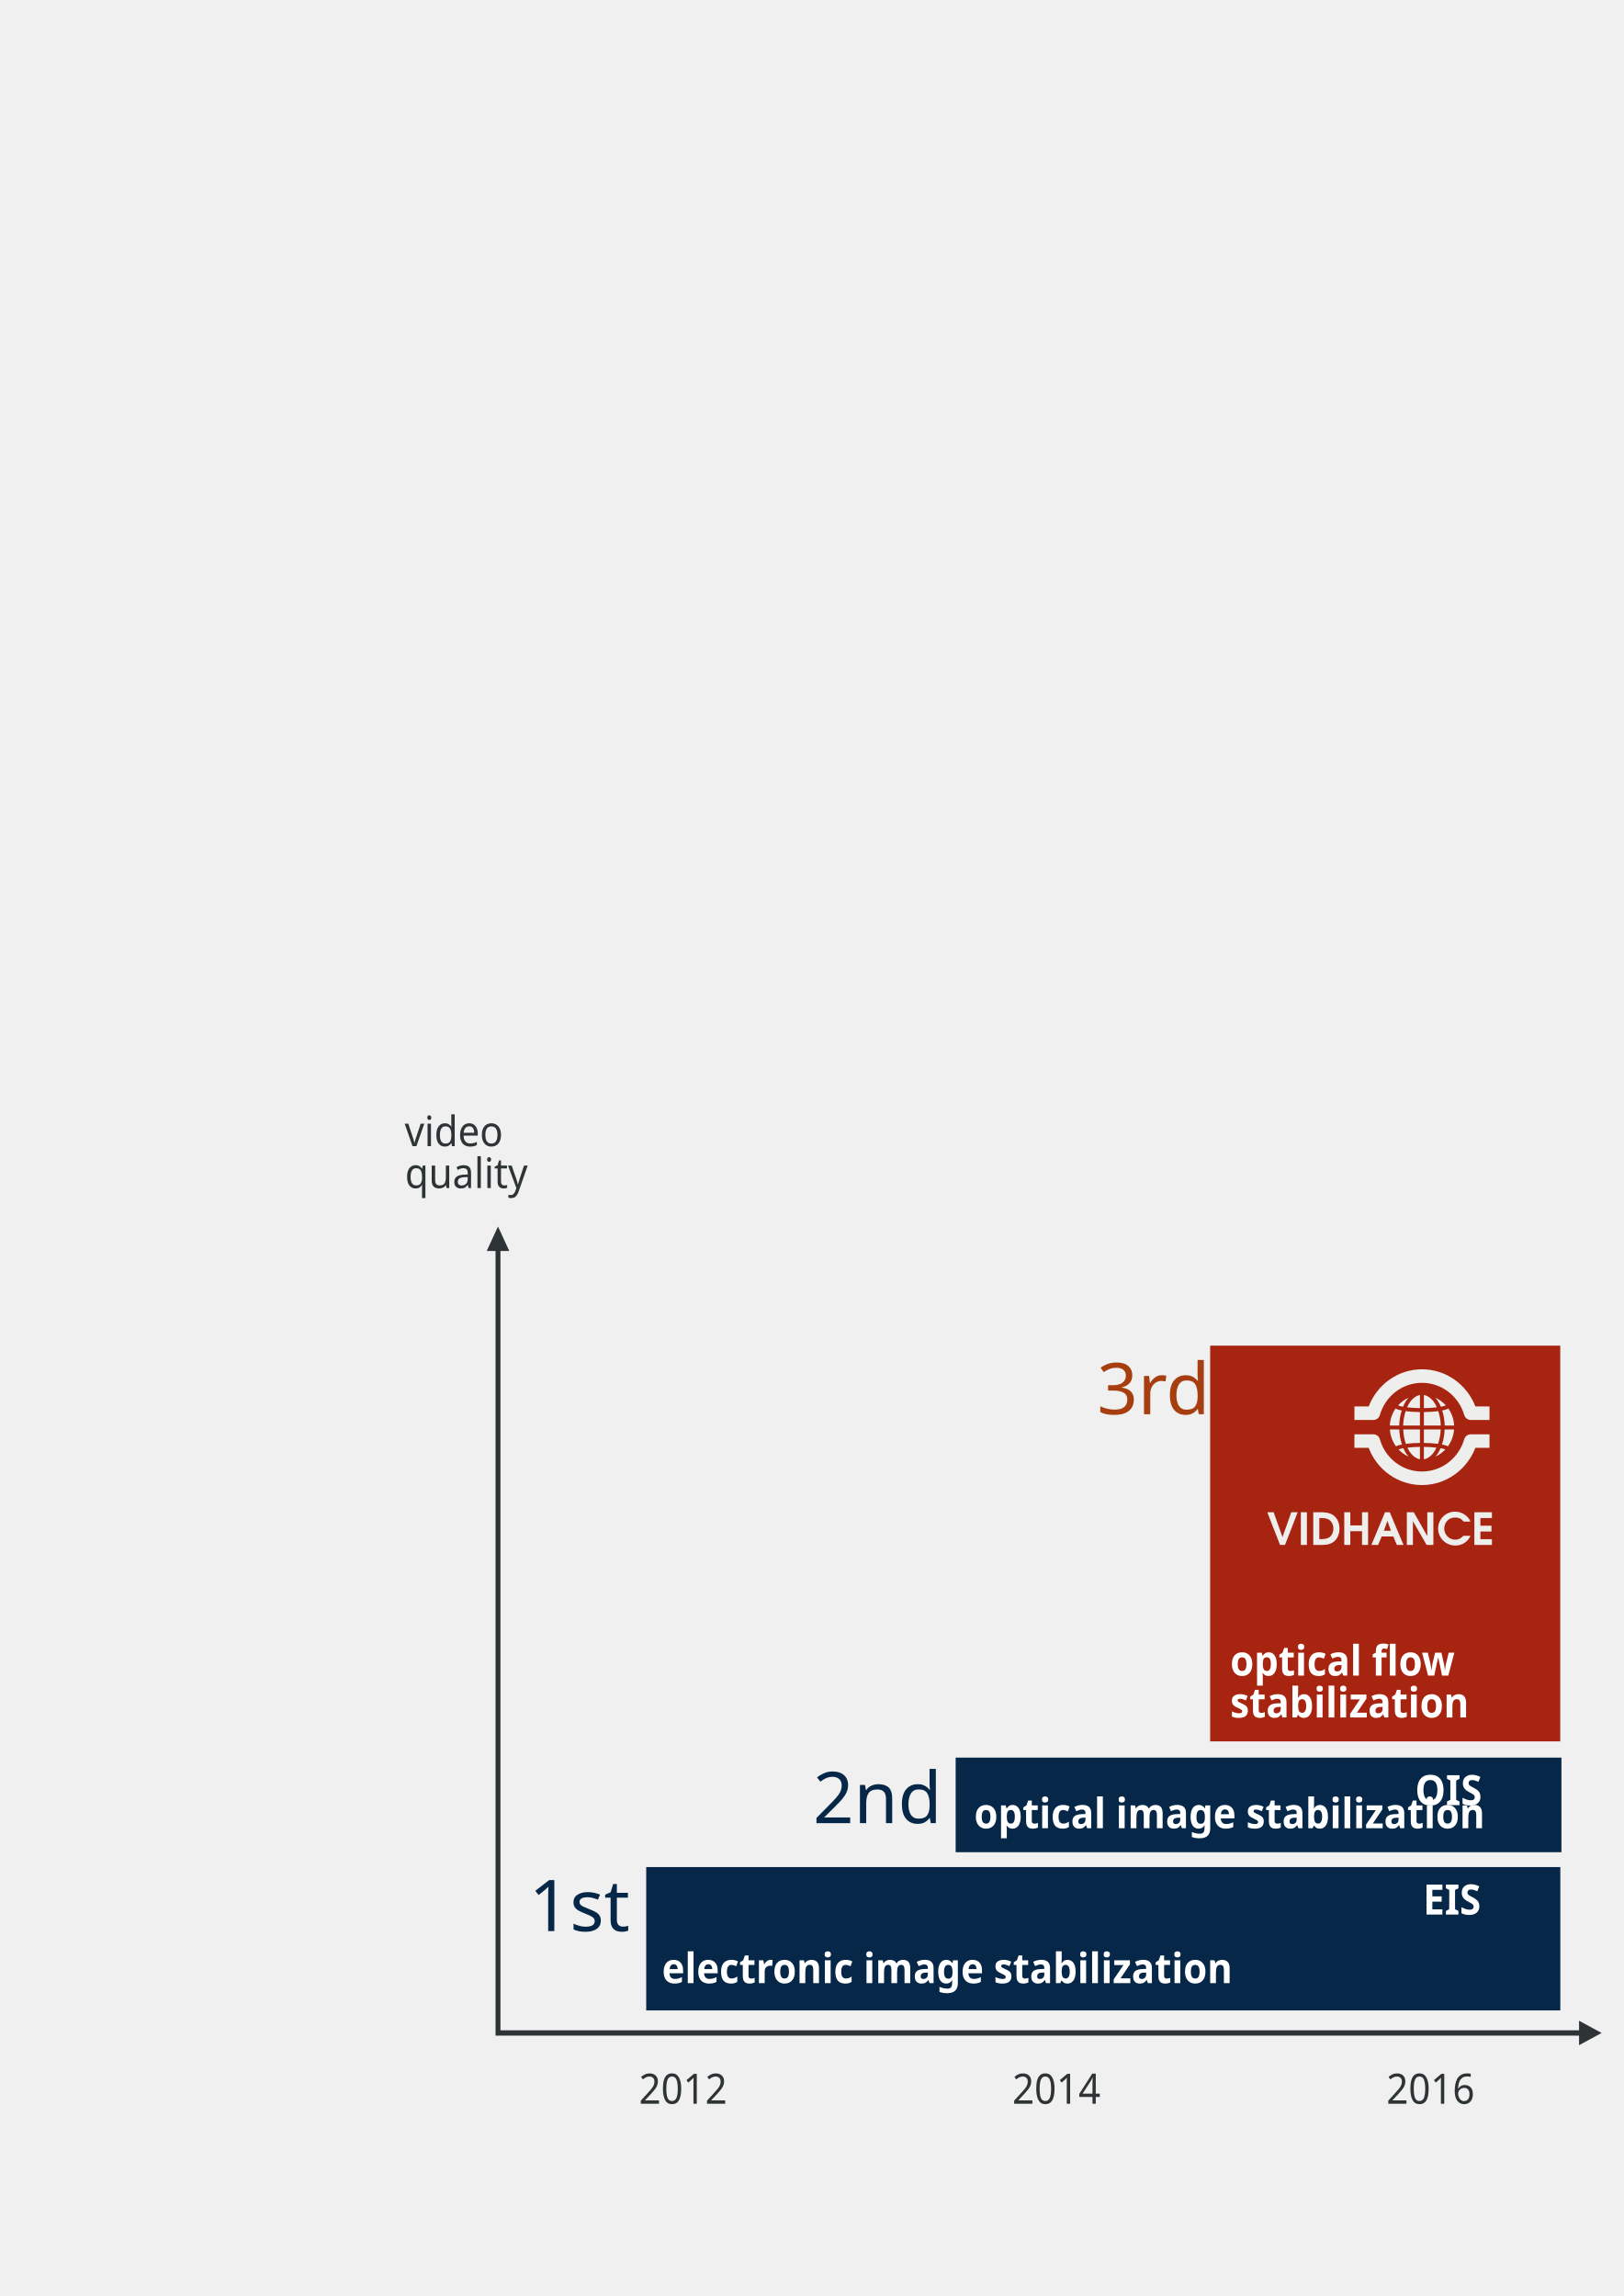
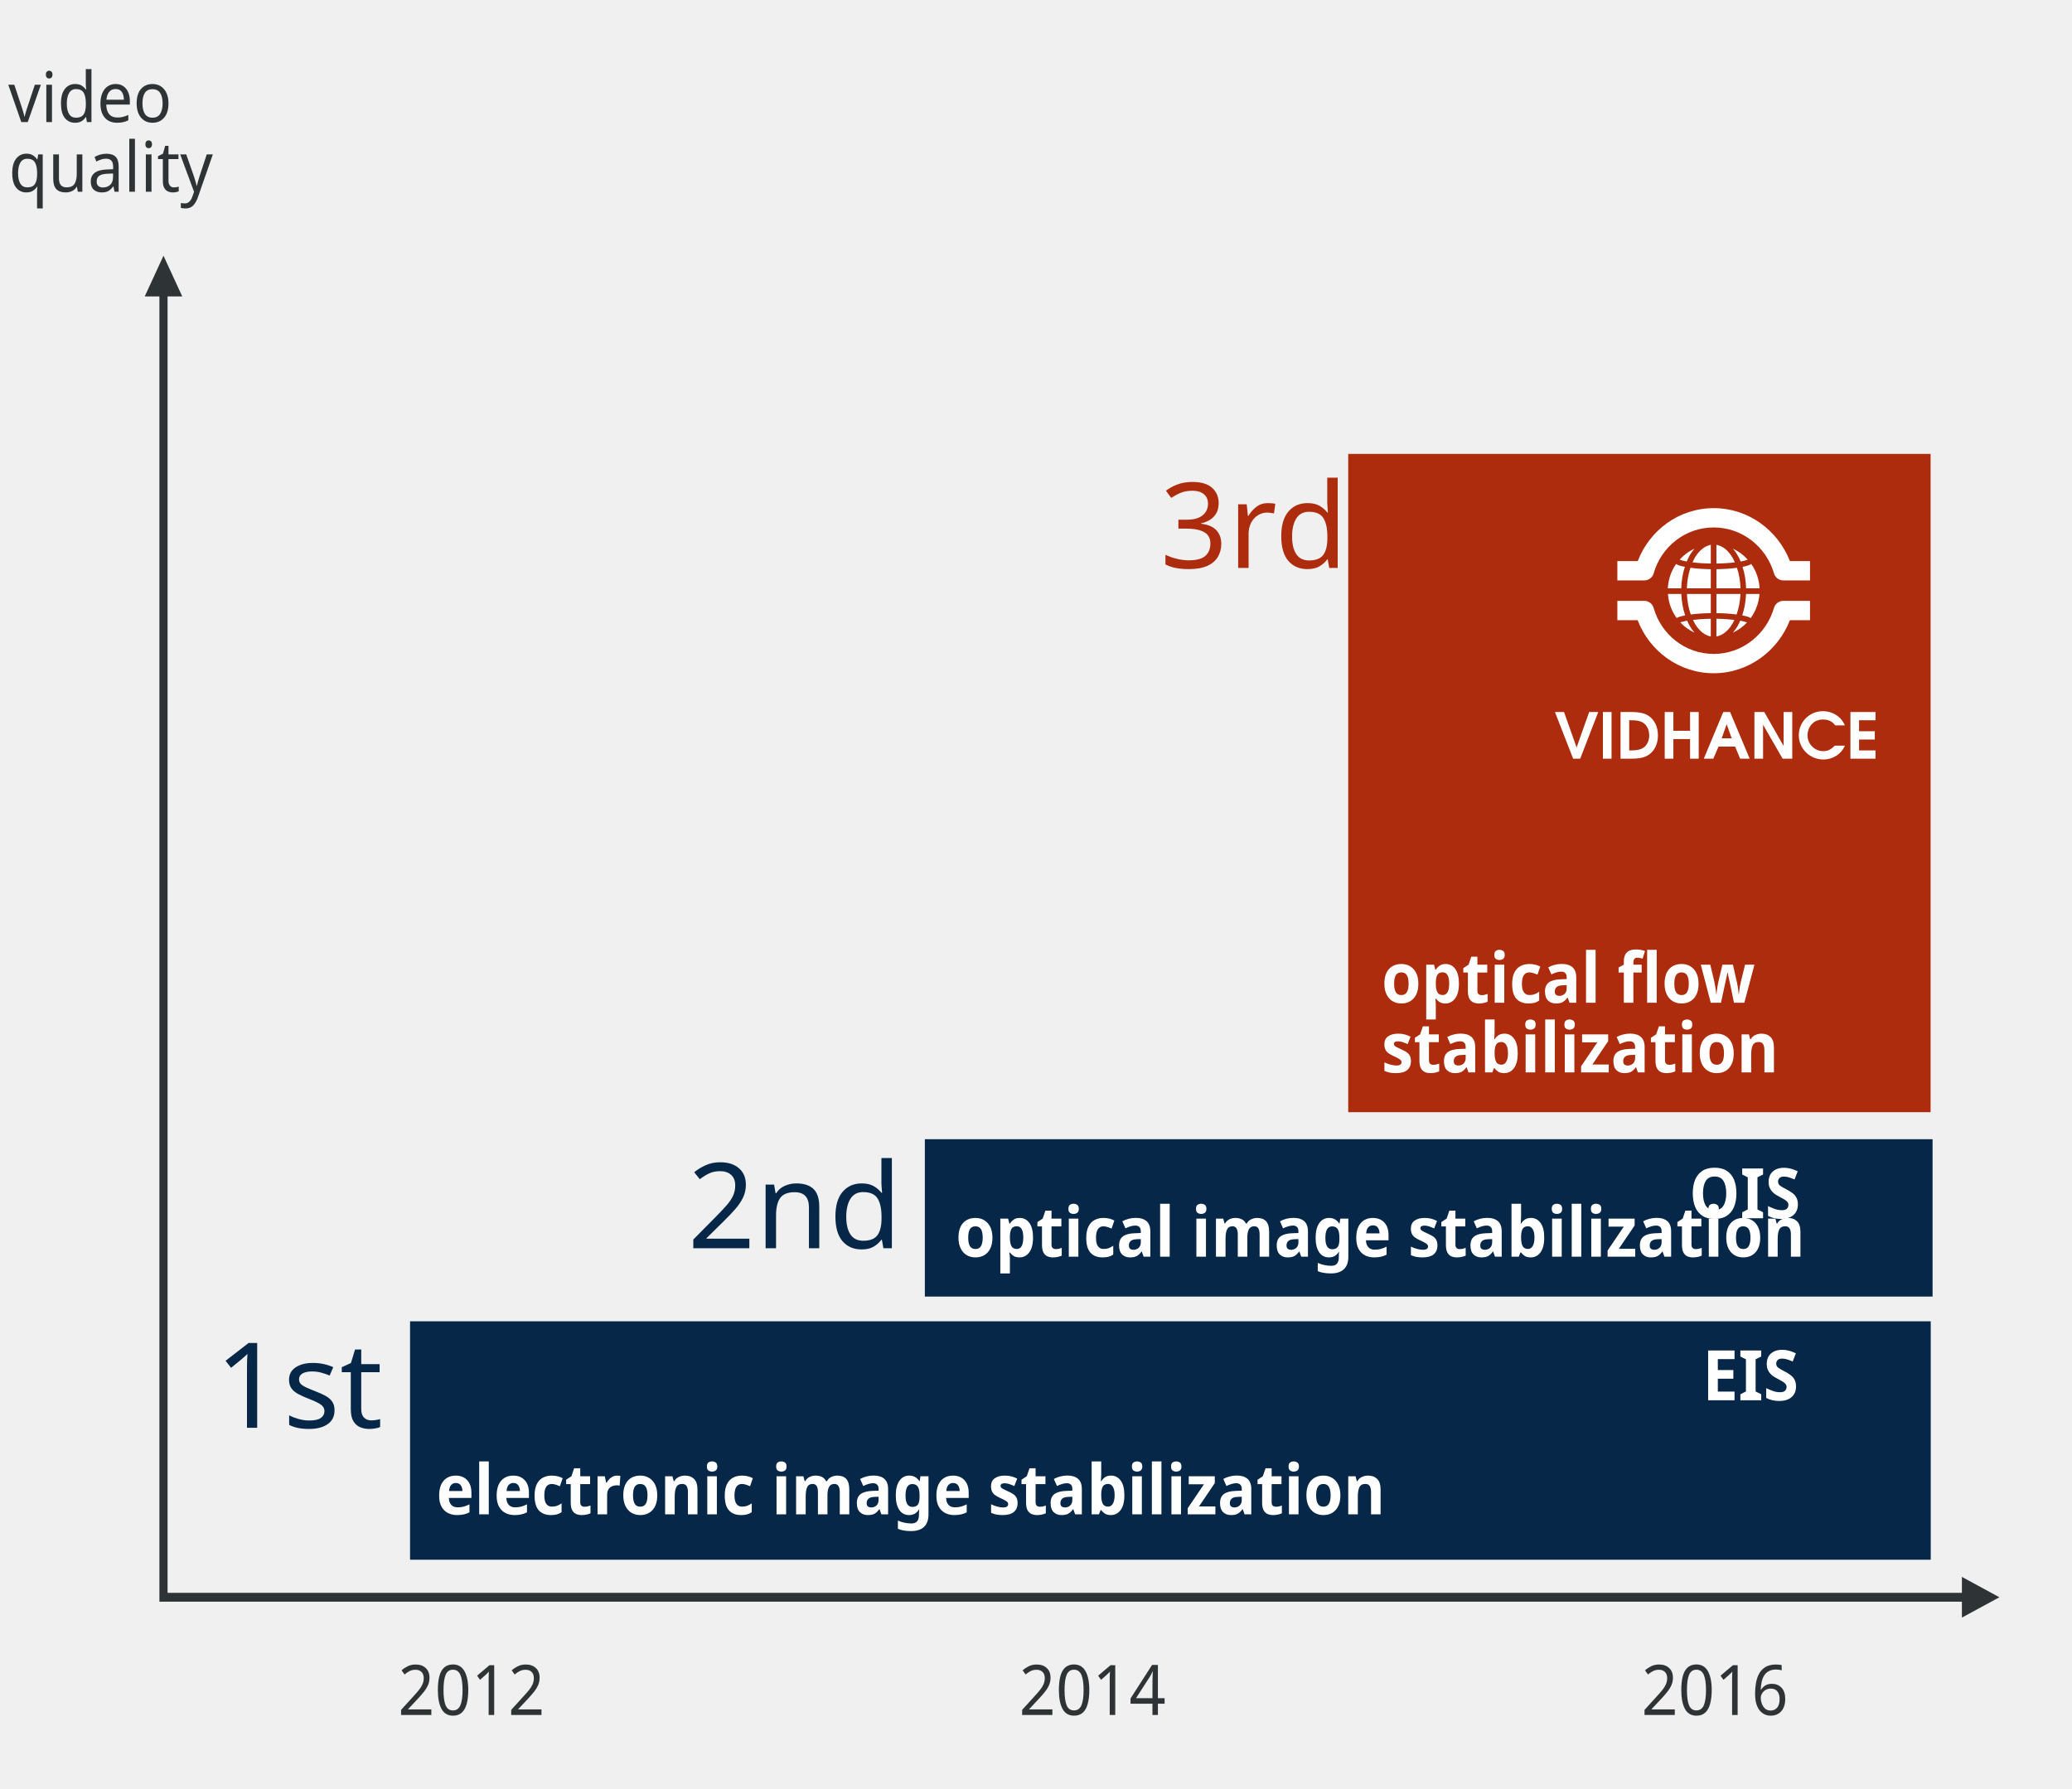
- <svg xmlns="http://www.w3.org/2000/svg" width="744.094" height="1052.362" id="svg4163" version="1.1">
+ <svg xmlns="http://www.w3.org/2000/svg" width="570.785" height="492.74" id="svg4163" version="1.1">
  <defs id="defs4165" />
-   <g id="layer1">
+   <g id="layer1" transform="translate(-183.179,-491.7065)">
    <g style="display:inline" id="g8773" transform="matrix(1.377514,0,0,1.495647,1220.026,389.8372)">
      <path style="fill:none;stroke:#2e3436;stroke-width:1.63;stroke-linecap:butt;stroke-linejoin:miter;stroke-opacity:1" d="m -720,122.362 0,240 360,0" id="path8758" />
      <path style="fill:#2e3436;fill-opacity:1;stroke:none" d="m -720,115.216 3.75,7.5 -7.5,0 z" id="rect8760" />
      <path id="path8763" d="m -352.854,362.362 -7.5,3.75 0,-7.5 z" style="fill:#2e3436;fill-opacity:1;stroke:none" />
    </g>
    <text xml:space="preserve" style="font-size:22.833px;font-style:normal;font-variant:normal;font-weight:normal;font-stretch:normal;text-align:center;line-height:100%;letter-spacing:0px;word-spacing:0px;text-anchor:middle;fill:#2e3436;fill-opacity:1;stroke:none;display:inline;font-family:Myriad Pro;-inkscape-font-specification:Myriad Pro" x="237.511" y="504.162" id="text9124" transform="scale(0.9596957,1.041997)">
      <tspan id="tspan9126" x="237.511" y="504.162" style="font-size:18.422px;text-align:center;line-height:100%;text-anchor:middle;fill:#2e3436;fill-opacity:1">video</tspan>
      <tspan id="tspan4721" x="237.511" y="522.584" style="font-size:18.422px;text-align:center;line-height:100%;text-anchor:middle;fill:#2e3436;fill-opacity:1">quality</tspan>
    </text>
    <text xml:space="preserve" style="font-size:22.833px;font-style:normal;font-variant:normal;font-weight:normal;font-stretch:normal;text-align:center;line-height:100%;letter-spacing:0px;word-spacing:0px;text-anchor:middle;fill:#2e3436;fill-opacity:1;stroke:none;display:inline;font-family:Myriad Pro;-inkscape-font-specification:Myriad Pro" x="519.293" y="925.372" id="text4743" transform="scale(0.9596957,1.041997)">
      <tspan id="tspan4745" x="519.293" y="925.372" style="font-size:18.422px;text-align:center;line-height:100%;text-anchor:middle;fill:#2e3436;fill-opacity:1">2014</tspan>
    </text>
    <text id="text4747" y="925.372" x="697.947" style="font-size:22.833px;font-style:normal;font-variant:normal;font-weight:normal;font-stretch:normal;text-align:center;line-height:100%;letter-spacing:0px;word-spacing:0px;text-anchor:middle;fill:#2e3436;fill-opacity:1;stroke:none;display:inline;font-family:Myriad Pro;-inkscape-font-specification:Myriad Pro" xml:space="preserve" transform="scale(0.9596957,1.041997)">
      <tspan style="font-size:18.422px;text-align:center;line-height:100%;text-anchor:middle;fill:#2e3436;fill-opacity:1" y="925.372" x="697.947" id="tspan4749">2016</tspan>
    </text>
    <text id="text4751" y="925.372" x="341.025" style="font-size:22.833px;font-style:normal;font-variant:normal;font-weight:normal;font-stretch:normal;text-align:center;line-height:100%;letter-spacing:0px;word-spacing:0px;text-anchor:middle;fill:#2e3436;fill-opacity:1;stroke:none;display:inline;font-family:Myriad Pro;-inkscape-font-specification:Myriad Pro" xml:space="preserve" transform="scale(0.9596957,1.041997)">
      <tspan style="font-size:18.422px;text-align:center;line-height:100%;text-anchor:middle;fill:#2e3436;fill-opacity:1" y="925.372" x="341.025" id="tspan4753">2012</tspan>
    </text>
    <rect style="fill:#062747;fill-opacity:1;stroke:none;display:inline" id="rect4737" width="418.907" height="65.69" x="296.142" y="855.77" />
    <rect y="805.598" x="437.951" height="43.355" width="277.605" id="rect4739" style="fill:#062747;fill-opacity:1;stroke:none;display:inline" />
-     <rect style="fill:#a72410;fill-opacity:1;stroke:none;display:inline" id="rect4741" width="160.428" height="181.38" x="554.581" y="616.771" />
+     <rect style="fill:#a92000;fill-opacity:0.941;stroke:none;display:inline" id="rect4741" width="160.428" height="181.38" x="554.581" y="616.771" />
    <text id="text6502" y="737.046" x="587.423" style="font-size:22.833px;font-style:normal;font-variant:normal;font-weight:600;font-stretch:normal;text-align:center;line-height:100%;letter-spacing:0px;word-spacing:0px;text-anchor:middle;fill:#ffffff;fill-opacity:1;stroke:none;display:inline;font-family:Myriad Pro;-inkscape-font-specification:Myriad Pro Semi-Bold" xml:space="preserve" transform="scale(0.9596957,1.041997)">
      <tspan style="font-size:18.422px;font-weight:600;text-align:start;line-height:100%;text-anchor:start;fill:#ffffff;fill-opacity:1;-inkscape-font-specification:Myriad Pro Semi-Bold" y="737.046" x="587.423" id="tspan6504">optical flow </tspan>
      <tspan style="font-size:18.422px;font-weight:600;text-align:start;line-height:100%;text-anchor:start;fill:#ffffff;fill-opacity:1;-inkscape-font-specification:Myriad Pro Semi-Bold" y="755.468" x="587.423" id="tspan6529">stabilization</tspan>
    </text>
    <text xml:space="preserve" style="font-size:22.833px;font-style:normal;font-variant:normal;font-weight:600;font-stretch:normal;text-align:center;line-height:100%;letter-spacing:0px;word-spacing:0px;text-anchor:middle;fill:#ffffff;fill-opacity:1;stroke:none;display:inline;font-family:Myriad Pro;-inkscape-font-specification:Myriad Pro Semi-Bold" x="465.167" y="804.193" id="text6506" transform="scale(0.9596957,1.041997)">
      <tspan id="tspan6508" x="465.167" y="804.193" style="font-size:18.422px;font-weight:600;text-align:start;line-height:100%;text-anchor:start;fill:#ffffff;fill-opacity:1;-inkscape-font-specification:Myriad Pro Semi-Bold">optical image stabilization</tspan>
    </text>
    <text id="text6510" y="872.329" x="316.098" style="font-size:22.833px;font-style:normal;font-variant:normal;font-weight:600;font-stretch:normal;text-align:center;line-height:100%;letter-spacing:0px;word-spacing:0px;text-anchor:middle;fill:#ffffff;fill-opacity:1;stroke:none;display:inline;font-family:Myriad Pro;-inkscape-font-specification:Myriad Pro Semi-Bold" xml:space="preserve" transform="scale(0.9596957,1.041997)">
      <tspan style="font-size:18.422px;font-weight:600;text-align:start;line-height:100%;text-anchor:start;fill:#ffffff;fill-opacity:1;-inkscape-font-specification:Myriad Pro Semi-Bold" y="872.329" x="316.098" id="tspan6512">electronic image stabilization</tspan>
    </text>
-     <text id="text6720" y="648.188" x="502.764" style="font-size:27.263px;font-style:normal;font-variant:normal;font-weight:normal;font-stretch:normal;text-align:start;line-height:125%;letter-spacing:0px;word-spacing:0px;text-anchor:start;fill:#a73e10;fill-opacity:1;stroke:none;display:inline;font-family:Myriad Pro;-inkscape-font-specification:Myriad Pro" xml:space="preserve">
-       <tspan style="font-size:32.715px;text-align:start;text-anchor:start;fill:#a73e10;fill-opacity:1" y="648.188" x="502.764" id="tspan6722">3rd</tspan>
+     <text id="text6720" y="648.188" x="502.764" style="font-size:27.263px;font-style:normal;font-variant:normal;font-weight:normal;font-stretch:normal;text-align:start;line-height:125%;letter-spacing:0px;word-spacing:0px;text-anchor:start;fill:#a92000;fill-opacity:0.941;stroke:none;display:inline;font-family:Myriad Pro;-inkscape-font-specification:Myriad Pro" xml:space="preserve">
+       <tspan style="font-size:32.715px;text-align:start;text-anchor:start;fill:#a92000;fill-opacity:0.941" y="648.188" x="502.764" id="tspan6722">3rd</tspan>
    </text>
    <text xml:space="preserve" style="font-size:27.263px;font-style:normal;font-variant:normal;font-weight:normal;font-stretch:normal;text-align:start;line-height:125%;letter-spacing:0px;word-spacing:0px;text-anchor:start;fill:#062747;fill-opacity:1;stroke:none;display:inline;font-family:Myriad Pro;-inkscape-font-specification:Myriad Pro" x="372.591" y="835.637" id="text6724">
      <tspan id="tspan6726" x="372.591" y="835.637" style="font-size:32.715px;text-align:start;text-anchor:start;fill:#062747;fill-opacity:1">2nd</tspan>
    </text>
    <text id="text6728" y="885.102" x="242.418" style="font-size:27.263px;font-style:normal;font-variant:normal;font-weight:normal;font-stretch:normal;text-align:start;line-height:125%;letter-spacing:0px;word-spacing:0px;text-anchor:start;fill:#062747;fill-opacity:1;stroke:none;display:inline;font-family:Myriad Pro;-inkscape-font-specification:Myriad Pro" xml:space="preserve">
      <tspan style="font-size:32.715px;text-align:start;text-anchor:start;fill:#062747;fill-opacity:1" y="885.102" x="242.418" id="tspan6730">1st</tspan>
    </text>
    <text transform="scale(0.9596957,1.041997)" id="text3351" y="794.022" x="737.372" style="font-size:22.833px;font-style:normal;font-variant:normal;font-weight:600;font-stretch:normal;text-align:end;line-height:100%;letter-spacing:0px;word-spacing:0px;text-anchor:end;fill:#ffffff;fill-opacity:1;stroke:none;display:inline;font-family:Myriad Pro;-inkscape-font-specification:Myriad Pro Semi-Bold" xml:space="preserve">
      <tspan style="font-size:18.422px;font-weight:600;text-align:end;line-height:100%;text-anchor:end;fill:#ffffff;fill-opacity:1;-inkscape-font-specification:Myriad Pro Semi-Bold" y="794.022" x="737.372" id="tspan3353">OIS</tspan>
    </text>
    <text xml:space="preserve" style="font-size:22.833px;font-style:normal;font-variant:normal;font-weight:600;font-stretch:normal;text-align:end;line-height:100%;letter-spacing:0px;word-spacing:0px;text-anchor:end;fill:#ffffff;fill-opacity:1;stroke:none;display:inline;font-family:Myriad Pro;-inkscape-font-specification:Myriad Pro Semi-Bold" x="736.844" y="842.153" id="text3355" transform="scale(0.9596957,1.041997)">
      <tspan id="tspan3357" x="736.844" y="842.153" style="font-size:18.422px;font-weight:600;text-align:end;line-height:100%;text-anchor:end;fill:#ffffff;fill-opacity:1;-inkscape-font-specification:Myriad Pro Semi-Bold">EIS</tspan>
    </text>
-     <g id="g4257" transform="translate(-8,0)">
-       <path style="fill:#eeeeec;fill-opacity:1;fill-rule:nonzero;stroke:none" id="path83" d="m 660.521,668.861 0,-5.703 c 2.171,0.03 4.088,0.166 5.754,0.37 -0.211,0.437 -0.396,0.897 -0.633,1.289 -1.409,2.324 -3.212,3.701 -5.121,4.044 m -1.808,-0.01 c -1.893,-0.358 -3.671,-1.728 -5.069,-4.034 -0.238,-0.393 -0.431,-0.852 -0.642,-1.289 1.655,-0.202 3.555,-0.338 5.711,-0.37 l 0,5.693 z m -5.238,-1.235 c -1.726,-0.797 -3.272,-1.899 -4.563,-3.264 0.022,-0.01 0.018,-0.011 0.042,-0.021 0.455,-0.186 1.249,-0.378 2.166,-0.549 0.306,0.685 0.622,1.368 0.989,1.975 0.413,0.679 0.877,1.291 1.367,1.859 m 12.336,0 c 0.488,-0.568 0.955,-1.18 1.365,-1.859 0.367,-0.607 0.684,-1.289 0.991,-1.975 0.916,0.17 1.709,0.362 2.164,0.549 0.017,0.007 0.014,0.003 0.03,0.011 -1.292,1.367 -2.823,2.476 -4.551,3.274 m -18.044,-4.669 c -1.624,-2.2 -2.622,-4.854 -2.83,-7.752 l 4.302,0 c 0.098,2.486 0.533,4.806 1.239,6.886 -0.833,0.166 -1.627,0.336 -2.197,0.57 -0.195,0.079 -0.347,0.198 -0.514,0.295 m 23.754,0 c -0.168,-0.098 -0.322,-0.216 -0.516,-0.295 -0.567,-0.234 -1.367,-0.404 -2.196,-0.57 0.705,-2.08 1.129,-4.4 1.229,-6.886 l 4.312,0 c -0.21,2.895 -1.21,5.552 -2.829,7.752 m -19.243,-1.161 c -0.697,-1.95 -1.127,-4.18 -1.231,-6.59 l 7.667,0 0,6.157 c -2.431,0.034 -4.596,0.183 -6.436,0.433 m 14.721,0 c -1.851,-0.25 -4.03,-0.401 -6.477,-0.433 l 0,-6.157 7.72,0 c -0.105,2.41 -0.545,4.64 -1.242,6.59 m -22.093,-8.407 c 0.148,-2.916 1.09,-5.612 2.672,-7.847 0.218,0.15 0.437,0.292 0.703,0.402 0.544,0.223 1.31,0.376 2.094,0.538 -0.677,2.094 -1.089,4.423 -1.158,6.908 l -4.311,0 z m 6.121,0 c 0.073,-2.404 0.482,-4.636 1.146,-6.601 1.858,0.257 4.068,0.42 6.541,0.454 l 0,6.147 -7.688,0 z m 9.495,0 0,-6.147 c 2.496,-0.033 4.722,-0.194 6.593,-0.454 0.665,1.964 1.074,4.196 1.147,6.601 l -7.74,0 z m 9.539,0 c -0.071,-2.485 -0.47,-4.814 -1.148,-6.908 0.78,-0.16 1.55,-0.316 2.092,-0.538 0.266,-0.109 0.478,-0.255 0.694,-0.402 1.582,2.235 2.535,4.93 2.683,7.847 l -4.322,0 z m -11.347,-7.964 c -2.224,-0.032 -4.186,-0.167 -5.868,-0.38 0.254,-0.556 0.504,-1.118 0.799,-1.605 1.397,-2.306 3.176,-3.676 5.069,-4.035 l 0,6.02 z m 1.808,0 0,-6.029 c 1.909,0.343 3.712,1.719 5.121,4.044 0.296,0.486 0.535,1.049 0.789,1.605 -1.694,0.214 -3.674,0.35 -5.91,0.38 m -9.538,-0.654 c -0.833,-0.162 -1.604,-0.334 -2.029,-0.507 -0.127,-0.052 -0.154,-0.082 -0.231,-0.127 1.332,-1.466 2.933,-2.656 4.753,-3.495 -0.49,0.568 -0.954,1.179 -1.367,1.859 -0.425,0.699 -0.784,1.467 -1.125,2.271 m 17.321,0 c -0.342,-0.804 -0.703,-1.572 -1.127,-2.271 -0.41,-0.68 -0.877,-1.291 -1.365,-1.859 1.818,0.839 3.41,2.029 4.742,3.495 -0.078,0.044 -0.099,0.078 -0.222,0.127 -0.424,0.174 -1.197,0.345 -2.028,0.507" />
-       <path style="fill:#eeeeec;fill-opacity:1;fill-rule:nonzero;stroke:none" id="path87" d="m 659.643,627.61 c -11.15,0 -20.597,7.105 -24.406,17.02 l -6.544,0 0,6.206 8.656,0 c 1.389,0.012 2.616,-0.905 3.001,-2.242 2.407,-8.509 10.104,-14.778 19.292,-14.778 9.188,0 16.904,6.248 19.383,14.778 0.384,1.326 1.594,2.24 2.969,2.242 l 8.597,0 0,-6.206 -6.453,0 c -3.868,-9.914 -13.339,-17.02 -24.497,-17.02 m -30.95,29.8 0,6.205 6.513,0 c 3.803,9.929 13.276,17.052 24.436,17.052 11.164,0 20.632,-7.129 24.497,-17.052 l 6.453,0 0,-6.205 -8.597,0 c -1.375,10e-4 -2.585,0.916 -2.969,2.243 -2.48,8.53 -10.195,14.808 -19.383,14.808 -9.188,0 -16.885,-6.269 -19.292,-14.777 -0.374,-1.352 -1.604,-2.282 -3.001,-2.274 l -8.656,0 z" />
-       <text id="text2996" y="708.124" x="660.607" style="font-size:20.299px;font-style:normal;font-variant:normal;font-weight:600;font-stretch:normal;text-align:center;line-height:125%;letter-spacing:0px;word-spacing:0px;writing-mode:lr-tb;text-anchor:middle;fill:#eeeeec;fill-opacity:1;stroke:none;font-family:URW Gothic L;-inkscape-font-specification:URW Gothic L Semi-Bold" xml:space="preserve">
-         <tspan y="708.124" x="660.607" id="tspan2998">VIDHANCE</tspan>
-       </text>
-     </g>
+     <path d="m 692.923,700.745 6.909,0 0,-2.28 -4.525,0 0,-2.993 4.333,0 0,-2.28 -4.333,0 0,-3.028 4.525,0 0,-2.28 -6.909,0 0,12.861 m -4.321,-3.585 c -1.044,1.096 -1.949,1.514 -3.185,1.514 -2.367,0 -4.316,-1.984 -4.316,-4.386 0,-1.044 0.4,-2.158 1.062,-2.924 0.783,-0.922 1.897,-1.41 3.202,-1.41 1.497,0 2.506,0.487 3.376,1.618 l 2.663,0 c -0.505,-1.114 -0.957,-1.723 -1.827,-2.436 -1.183,-0.957 -2.697,-1.479 -4.264,-1.479 -3.637,0 -6.613,2.976 -6.613,6.613 0,3.707 3.011,6.7 6.77,6.7 2.628,0 4.925,-1.462 5.934,-3.811 l -2.802,0 m -22.123,3.585 2.384,0 0,-9.345 5.378,9.345 2.663,0 0,-12.861 -2.384,0 0,9.363 -5.325,-9.363 -2.715,0 0,12.861 m -13.944,0 2.628,0 1.427,-3.324 4.577,0 1.375,3.324 2.628,0 -5.395,-12.861 -1.88,0 -5.36,12.861 m 4.925,-5.604 1.375,-3.898 1.375,3.898 -2.75,0 m -15.692,5.604 2.384,0 0,-5.395 4.594,0 0,5.395 2.384,0 0,-12.861 -2.384,0 0,5.186 -4.594,0 0,-5.186 -2.384,0 0,12.861 m -12.169,0 2.993,0 c 1.949,0 3.115,-0.191 4.159,-0.714 1.984,-0.975 3.15,-3.098 3.15,-5.691 0,-2.436 -1.009,-4.455 -2.802,-5.534 -1.009,-0.609 -2.541,-0.922 -4.56,-0.922 l -2.941,0 0,12.861 m 2.384,-2.28 0,-8.301 0.47,0 c 1.514,0 2.332,0.139 3.08,0.522 1.218,0.627 1.967,2.001 1.967,3.655 0,1.549 -0.714,2.924 -1.862,3.55 -0.714,0.4 -1.706,0.574 -3.133,0.574 l -0.522,0 m -7.245,2.28 2.384,0 0,-12.861 -2.384,0 0,12.861 m -8.201,0 1.949,0 4.977,-12.861 -2.506,0 -3.463,9.781 -3.463,-9.781 -2.506,0 5.012,12.861 m 38.72,-69.027 c -9.559,0 -17.658,6.092 -20.924,14.591 l -5.61,0 0,5.321 7.421,0 c 1.19,0.01 2.242,-0.776 2.573,-1.922 2.063,-7.295 8.662,-12.669 16.54,-12.669 7.877,0 14.492,5.356 16.618,12.669 0.329,1.137 1.367,1.92 2.546,1.922 l 7.37,0 0,-5.321 -5.532,0 c -3.316,-8.5 -11.436,-14.591 -21.002,-14.591 m -26.534,25.549 0,5.32 5.584,0 c 3.261,8.512 11.382,14.619 20.95,14.619 9.571,0 17.688,-6.112 21.002,-14.619 l 5.532,0 0,-5.32 -7.37,0 c -1.179,10e-4 -2.216,0.785 -2.546,1.923 -2.126,7.313 -8.741,12.695 -16.618,12.695 -7.877,0 -14.476,-5.374 -16.54,-12.669 -0.321,-1.159 -1.375,-1.956 -2.573,-1.95 l -7.421,0 z m 27.286,9.817 0,-4.889 c 1.861,0.026 3.505,0.143 4.933,0.317 -0.181,0.374 -0.339,0.769 -0.542,1.105 -1.208,1.993 -2.753,3.173 -4.39,3.467 m -1.55,-0.008 c -1.622,-0.307 -3.148,-1.481 -4.346,-3.458 -0.204,-0.337 -0.37,-0.73 -0.551,-1.105 1.419,-0.173 3.048,-0.29 4.896,-0.317 l 0,4.881 z m -4.49,-1.059 c -1.48,-0.683 -2.805,-1.628 -3.912,-2.799 0.019,-0.007 0.015,-0.01 0.036,-0.018 0.39,-0.16 1.071,-0.324 1.857,-0.47 0.263,0.588 0.533,1.173 0.848,1.693 0.354,0.582 0.752,1.107 1.172,1.594 m 10.576,0 c 0.418,-0.487 0.819,-1.011 1.171,-1.594 0.315,-0.52 0.586,-1.105 0.85,-1.693 0.785,0.146 1.465,0.311 1.856,0.47 0.014,0.007 0.012,0.002 0.026,0.01 -1.107,1.172 -2.42,2.123 -3.902,2.807 m -15.47,-4.003 c -1.392,-1.886 -2.248,-4.162 -2.426,-6.646 l 3.688,0 c 0.084,2.131 0.457,4.121 1.062,5.904 -0.714,0.143 -1.395,0.288 -1.884,0.489 -0.167,0.068 -0.298,0.169 -0.44,0.253 m 20.365,0 c -0.144,-0.084 -0.276,-0.185 -0.442,-0.253 -0.486,-0.2 -1.172,-0.346 -1.882,-0.489 0.604,-1.783 0.968,-3.772 1.053,-5.904 l 3.697,0 c -0.18,2.482 -1.038,4.76 -2.426,6.646 m -16.498,-0.996 c -0.597,-1.672 -0.966,-3.584 -1.055,-5.65 l 6.573,0 0,5.279 c -2.084,0.029 -3.94,0.157 -5.518,0.371 m 12.621,0 c -1.587,-0.215 -3.455,-0.344 -5.553,-0.371 l 0,-5.279 6.618,0 c -0.09,2.066 -0.467,3.978 -1.065,5.65 m -18.941,-7.207 c 0.127,-2.5 0.935,-4.811 2.291,-6.727 0.187,0.128 0.374,0.25 0.603,0.344 0.466,0.191 1.123,0.322 1.795,0.461 -0.581,1.795 -0.933,3.792 -0.993,5.922 l -3.696,0 z m 5.247,0 c 0.062,-2.061 0.414,-3.975 0.983,-5.659 1.593,0.22 3.488,0.36 5.608,0.389 l 0,5.27 -6.591,0 z m 8.141,0 0,-5.27 c 2.14,-0.028 4.049,-0.166 5.652,-0.389 0.57,1.684 0.921,3.597 0.983,5.659 l -6.635,0 z m 8.178,0 c -0.061,-2.131 -0.403,-4.127 -0.984,-5.922 0.669,-0.137 1.329,-0.271 1.794,-0.461 0.228,-0.093 0.409,-0.219 0.595,-0.344 1.356,1.916 2.173,4.227 2.3,6.727 l -3.705,0 z m -9.728,-6.827 c -1.906,-0.027 -3.589,-0.143 -5.031,-0.326 0.218,-0.477 0.432,-0.959 0.685,-1.376 1.198,-1.977 2.723,-3.152 4.346,-3.459 l 0,5.161 z m 1.55,0 0,-5.169 c 1.637,0.294 3.183,1.474 4.39,3.467 0.254,0.417 0.459,0.9 0.677,1.376 -1.452,0.183 -3.15,0.3 -5.067,0.326 m -8.177,-0.561 c -0.714,-0.139 -1.375,-0.286 -1.74,-0.435 -0.109,-0.045 -0.132,-0.071 -0.198,-0.109 1.142,-1.257 2.515,-2.277 4.075,-2.997 -0.42,0.487 -0.818,1.011 -1.172,1.594 -0.364,0.599 -0.672,1.258 -0.965,1.947 m 14.849,0 c -0.293,-0.689 -0.603,-1.348 -0.966,-1.947 -0.352,-0.583 -0.752,-1.107 -1.171,-1.594 1.559,0.719 2.923,1.74 4.066,2.997 -0.067,0.038 -0.085,0.066 -0.19,0.109 -0.363,0.149 -1.027,0.296 -1.739,0.435" id="vidhanceLogo" style="fill:#ffffff;fill-opacity:1" />
  </g>
</svg>
